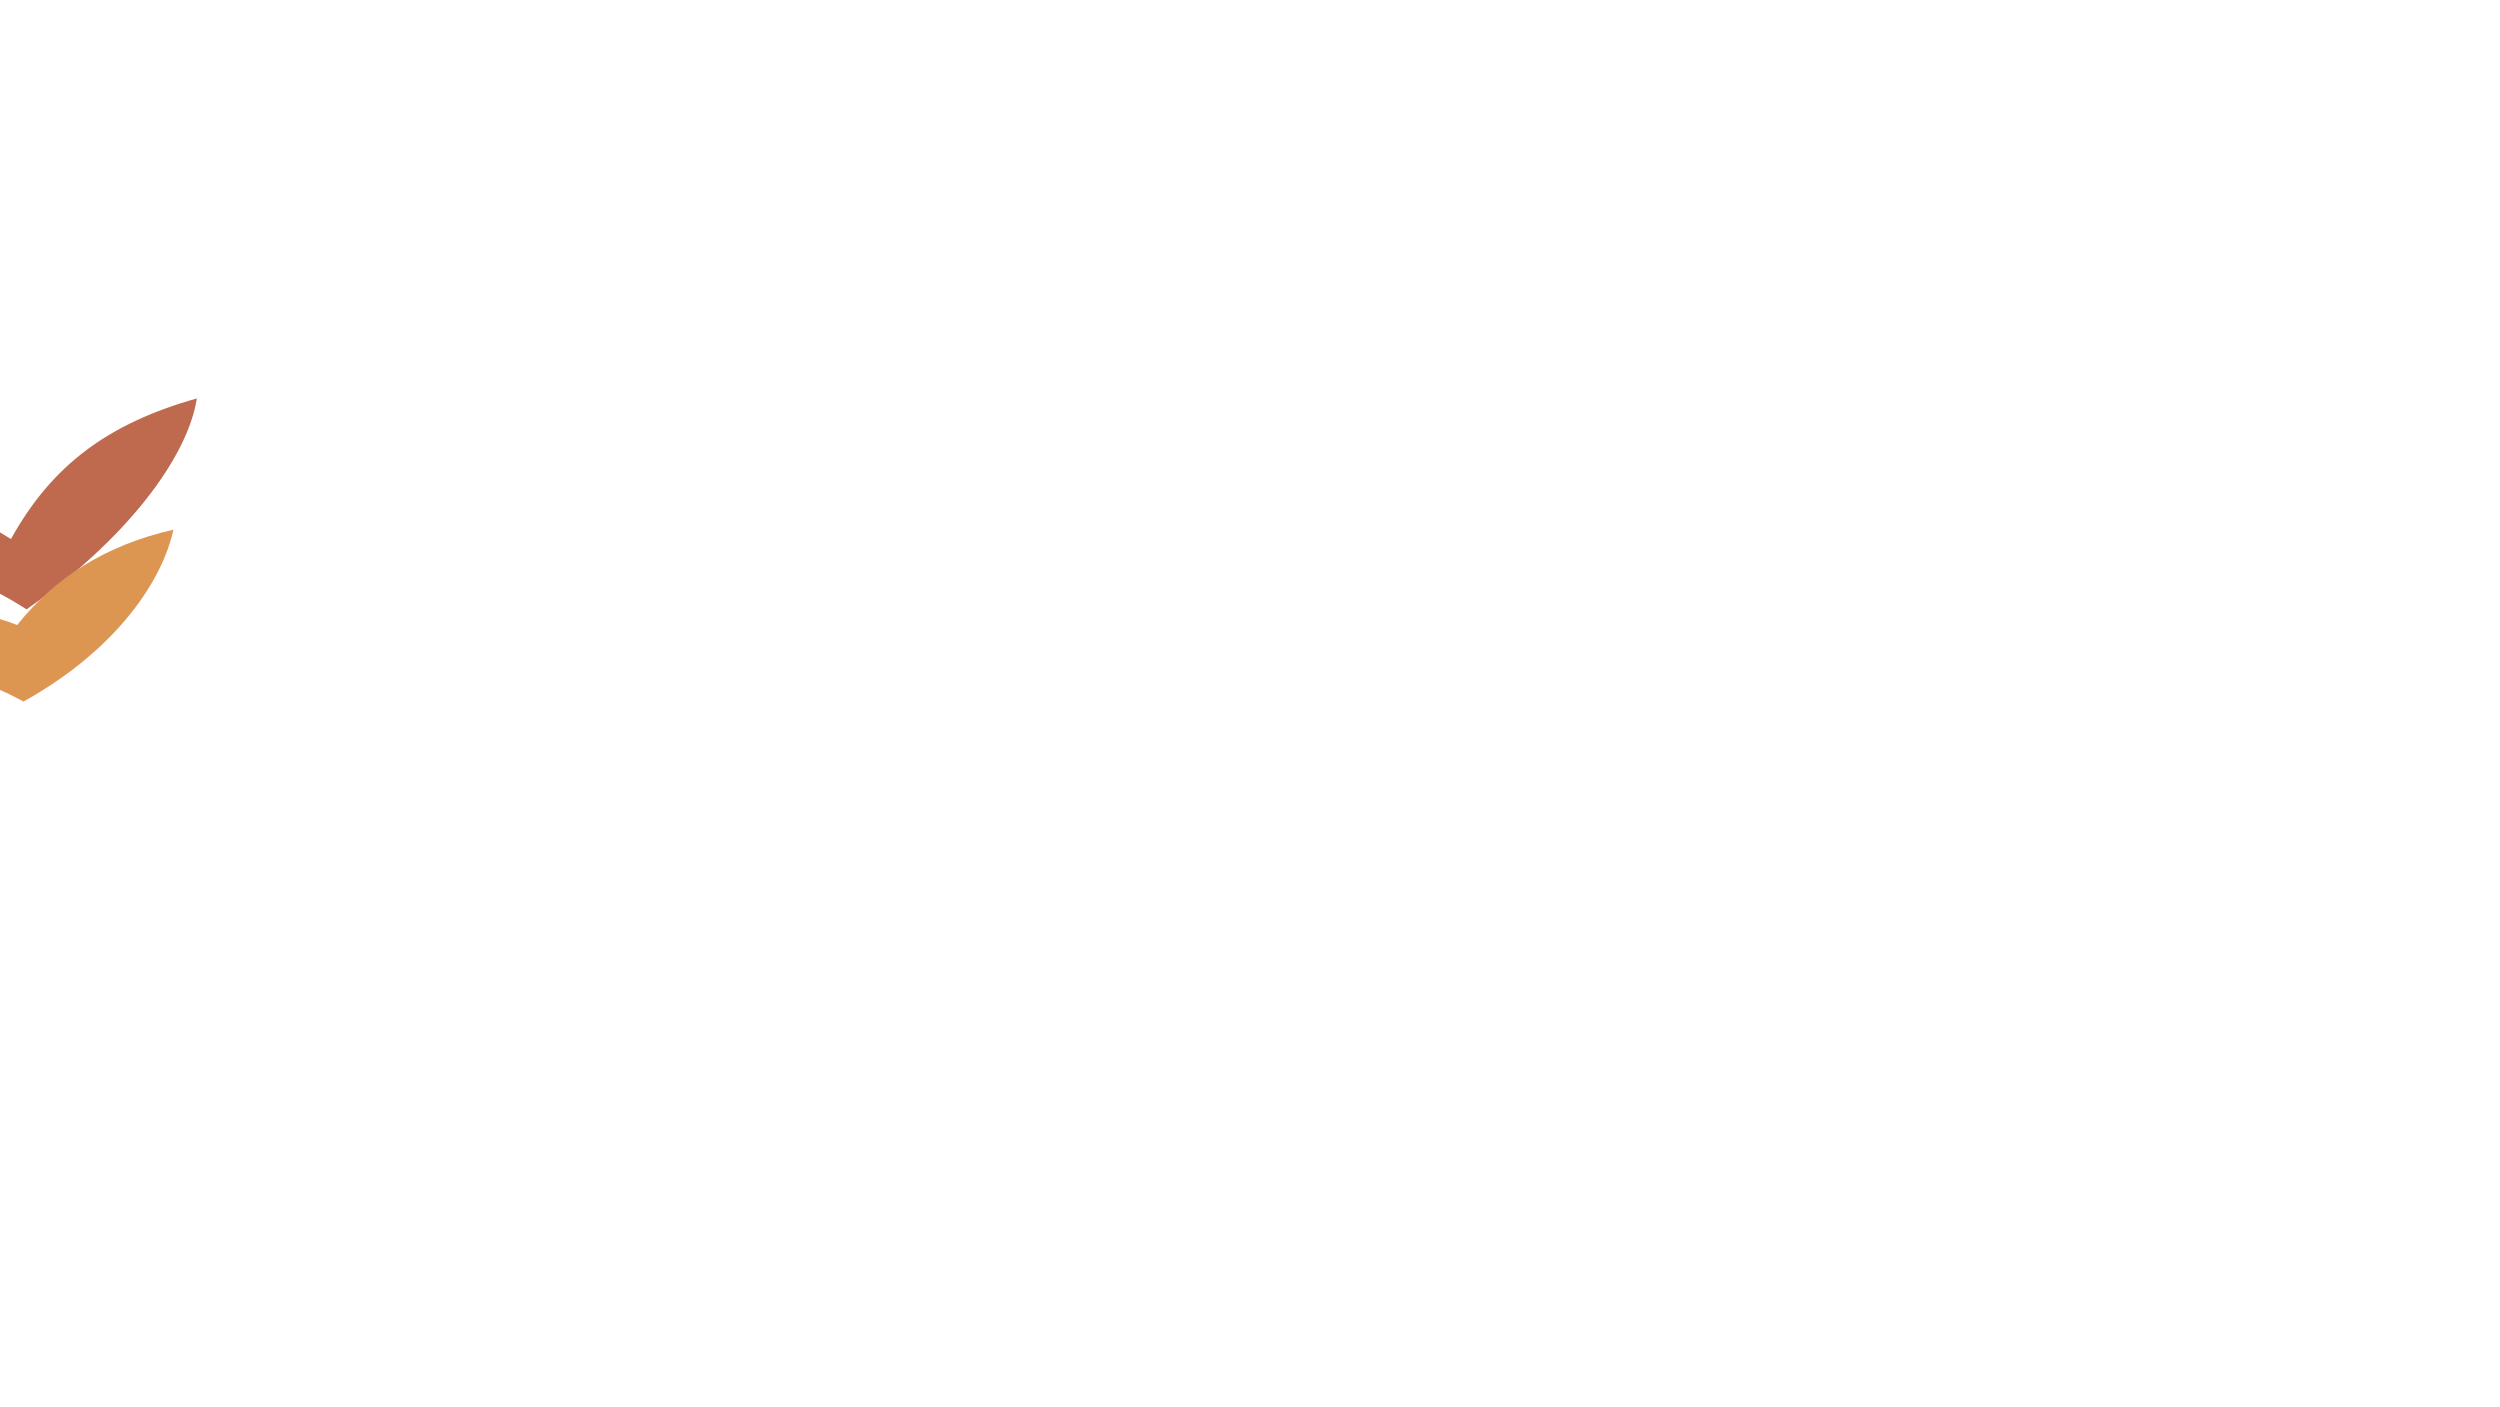
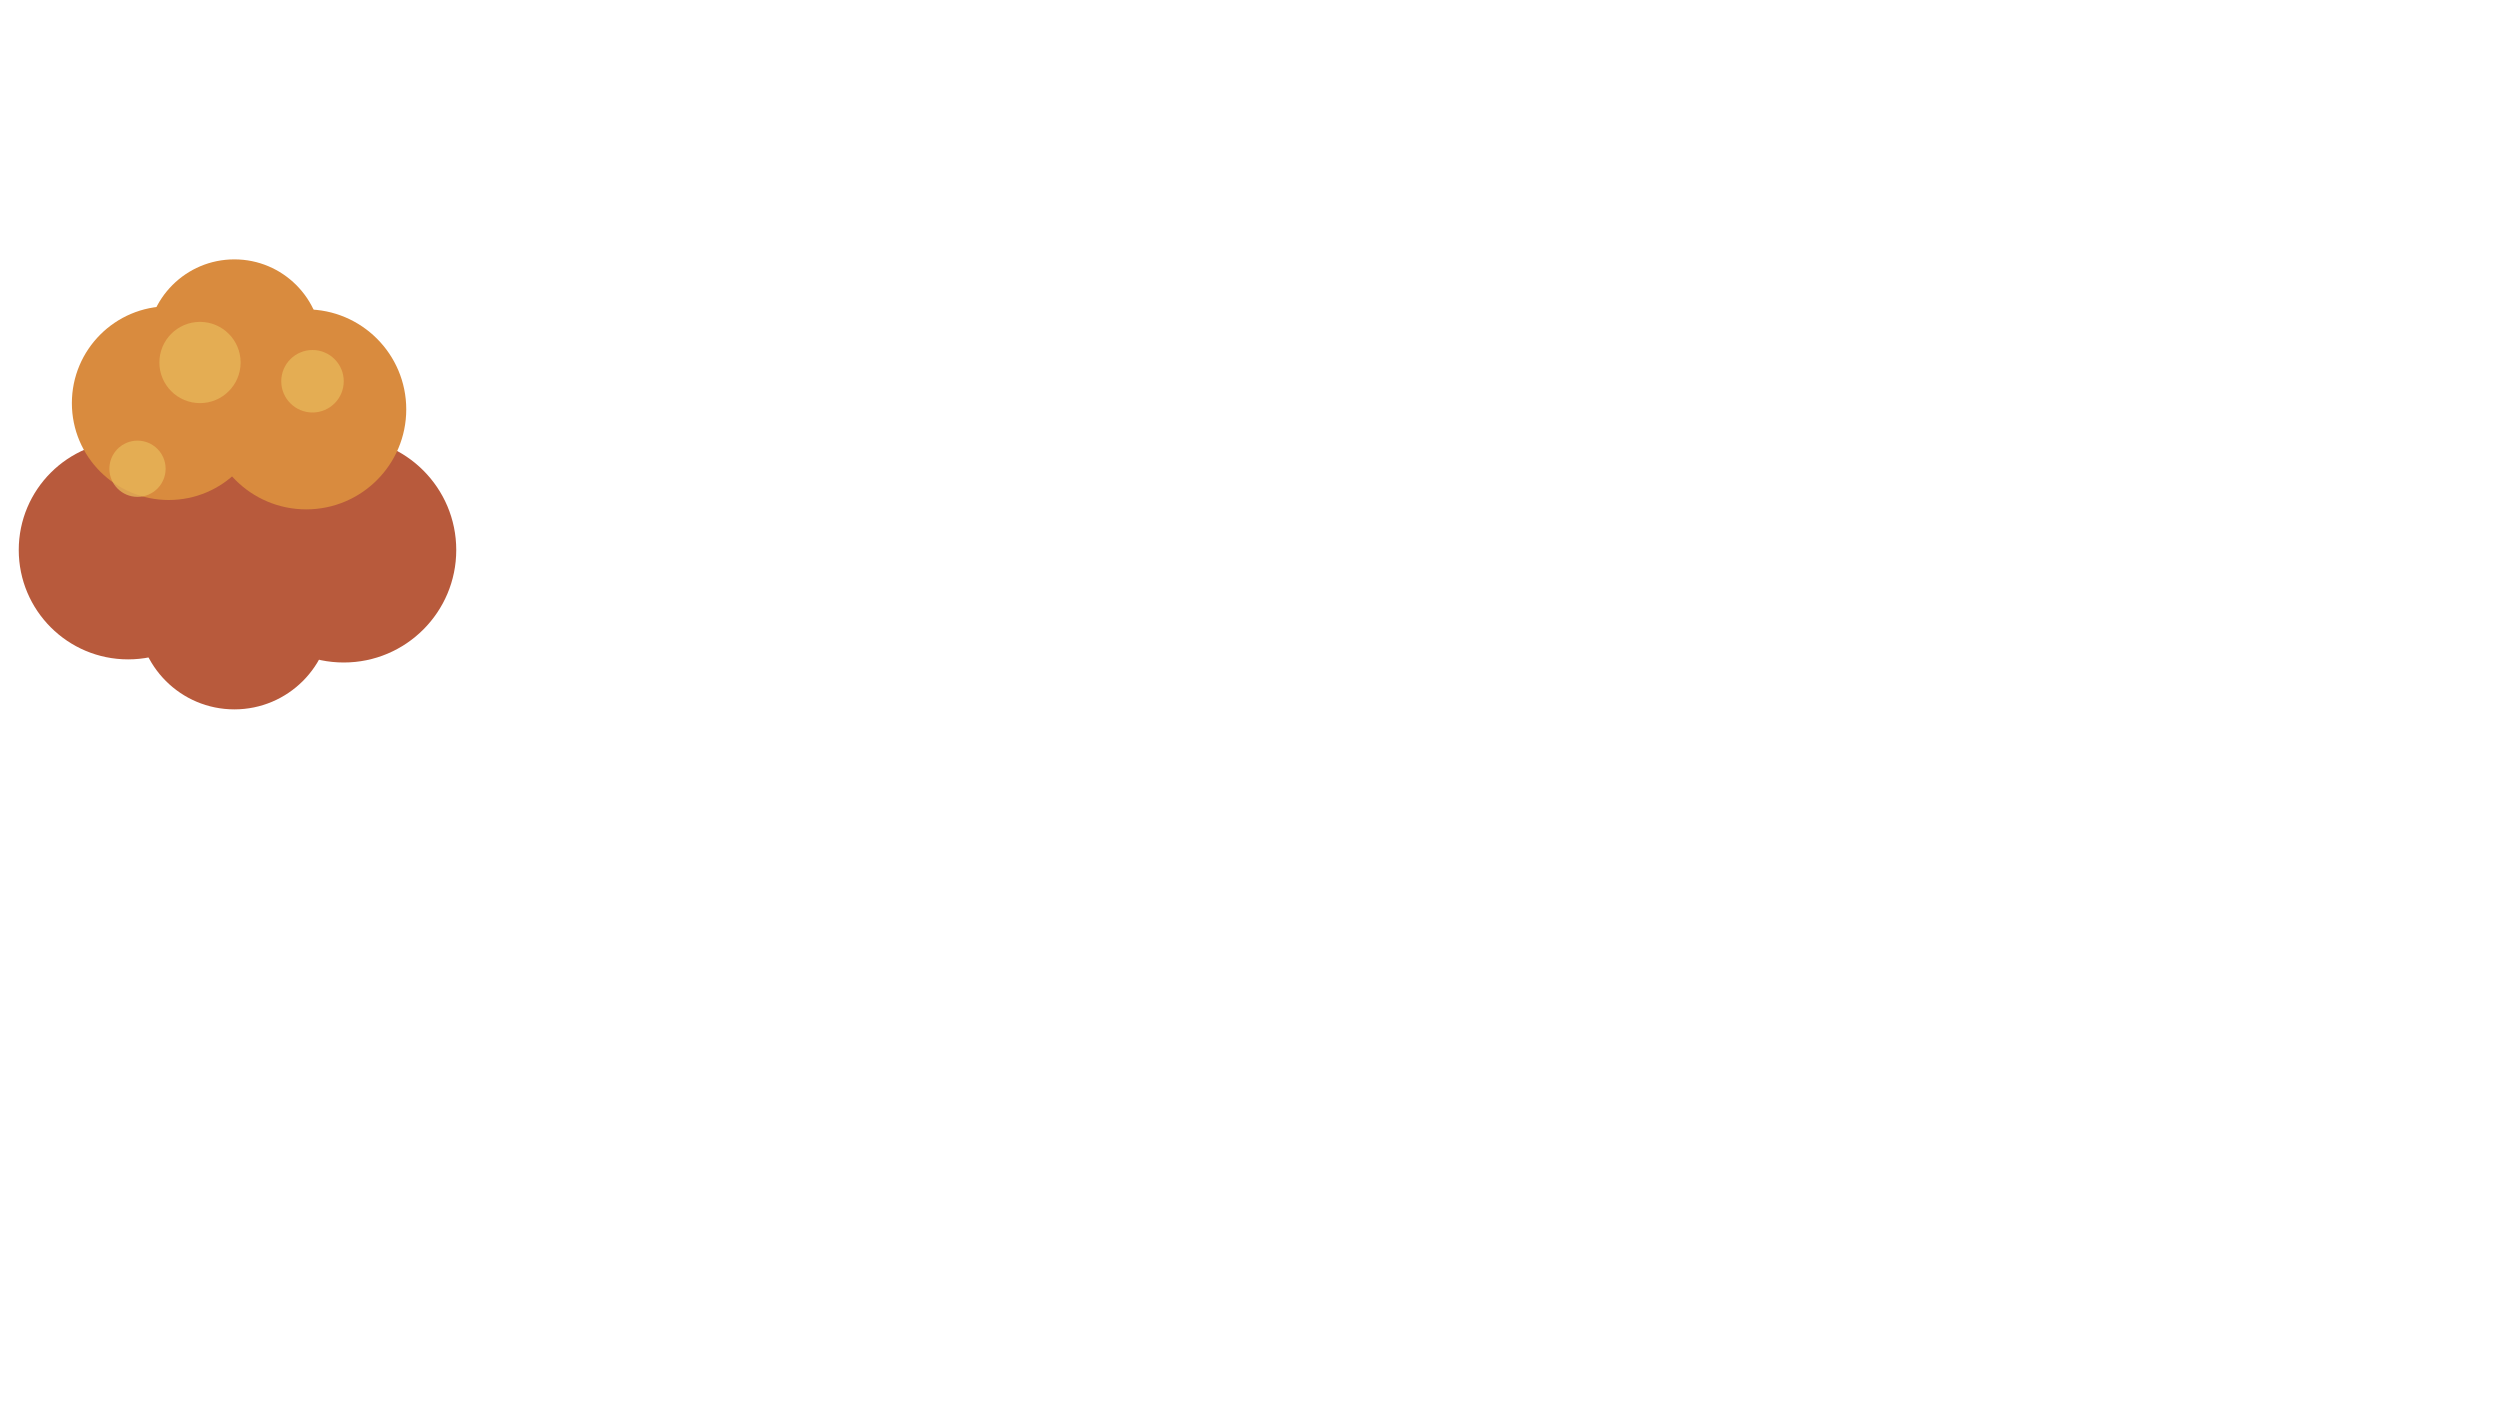
<svg xmlns="http://www.w3.org/2000/svg" viewBox="0 0 1600 900" aria-hidden="true">
-   <g opacity=".9">
-     <path d="M7 345 C-70 296 -96 333 -122 356 C-48 353 -8 374 17 390 C81 345 120 293 126 255 C69 271 33 298 7 345Z" fill="#b85a3c" />
-     <path d="M11 400 C-58 374 -97 399 -121 426 C-53 420 -12 434 15 449 C71 418 103 375 111 339 C67 349 35 370 11 400Z" fill="#d98b3e" />
+   <g fill="#b85a3c">
+     <circle cx="150" cy="300" r="96" />
+     <circle cx="82" cy="352" r="70" />
+     <circle cx="220" cy="352" r="72" />
+     <circle cx="150" cy="392" r="62" />
+   </g>
+   <g fill="#d98b3e">
+     <circle cx="108" cy="258" r="62" />
+     <circle cx="196" cy="262" r="64" />
+     <circle cx="150" cy="222" r="56" />
+   </g>
+   <g fill="#e8b85a" opacity=".75">
+     <circle cx="128" cy="232" r="26" />
+     <circle cx="200" cy="244" r="20" />
+     <circle cx="88" cy="300" r="18" />
  </g>
</svg>
